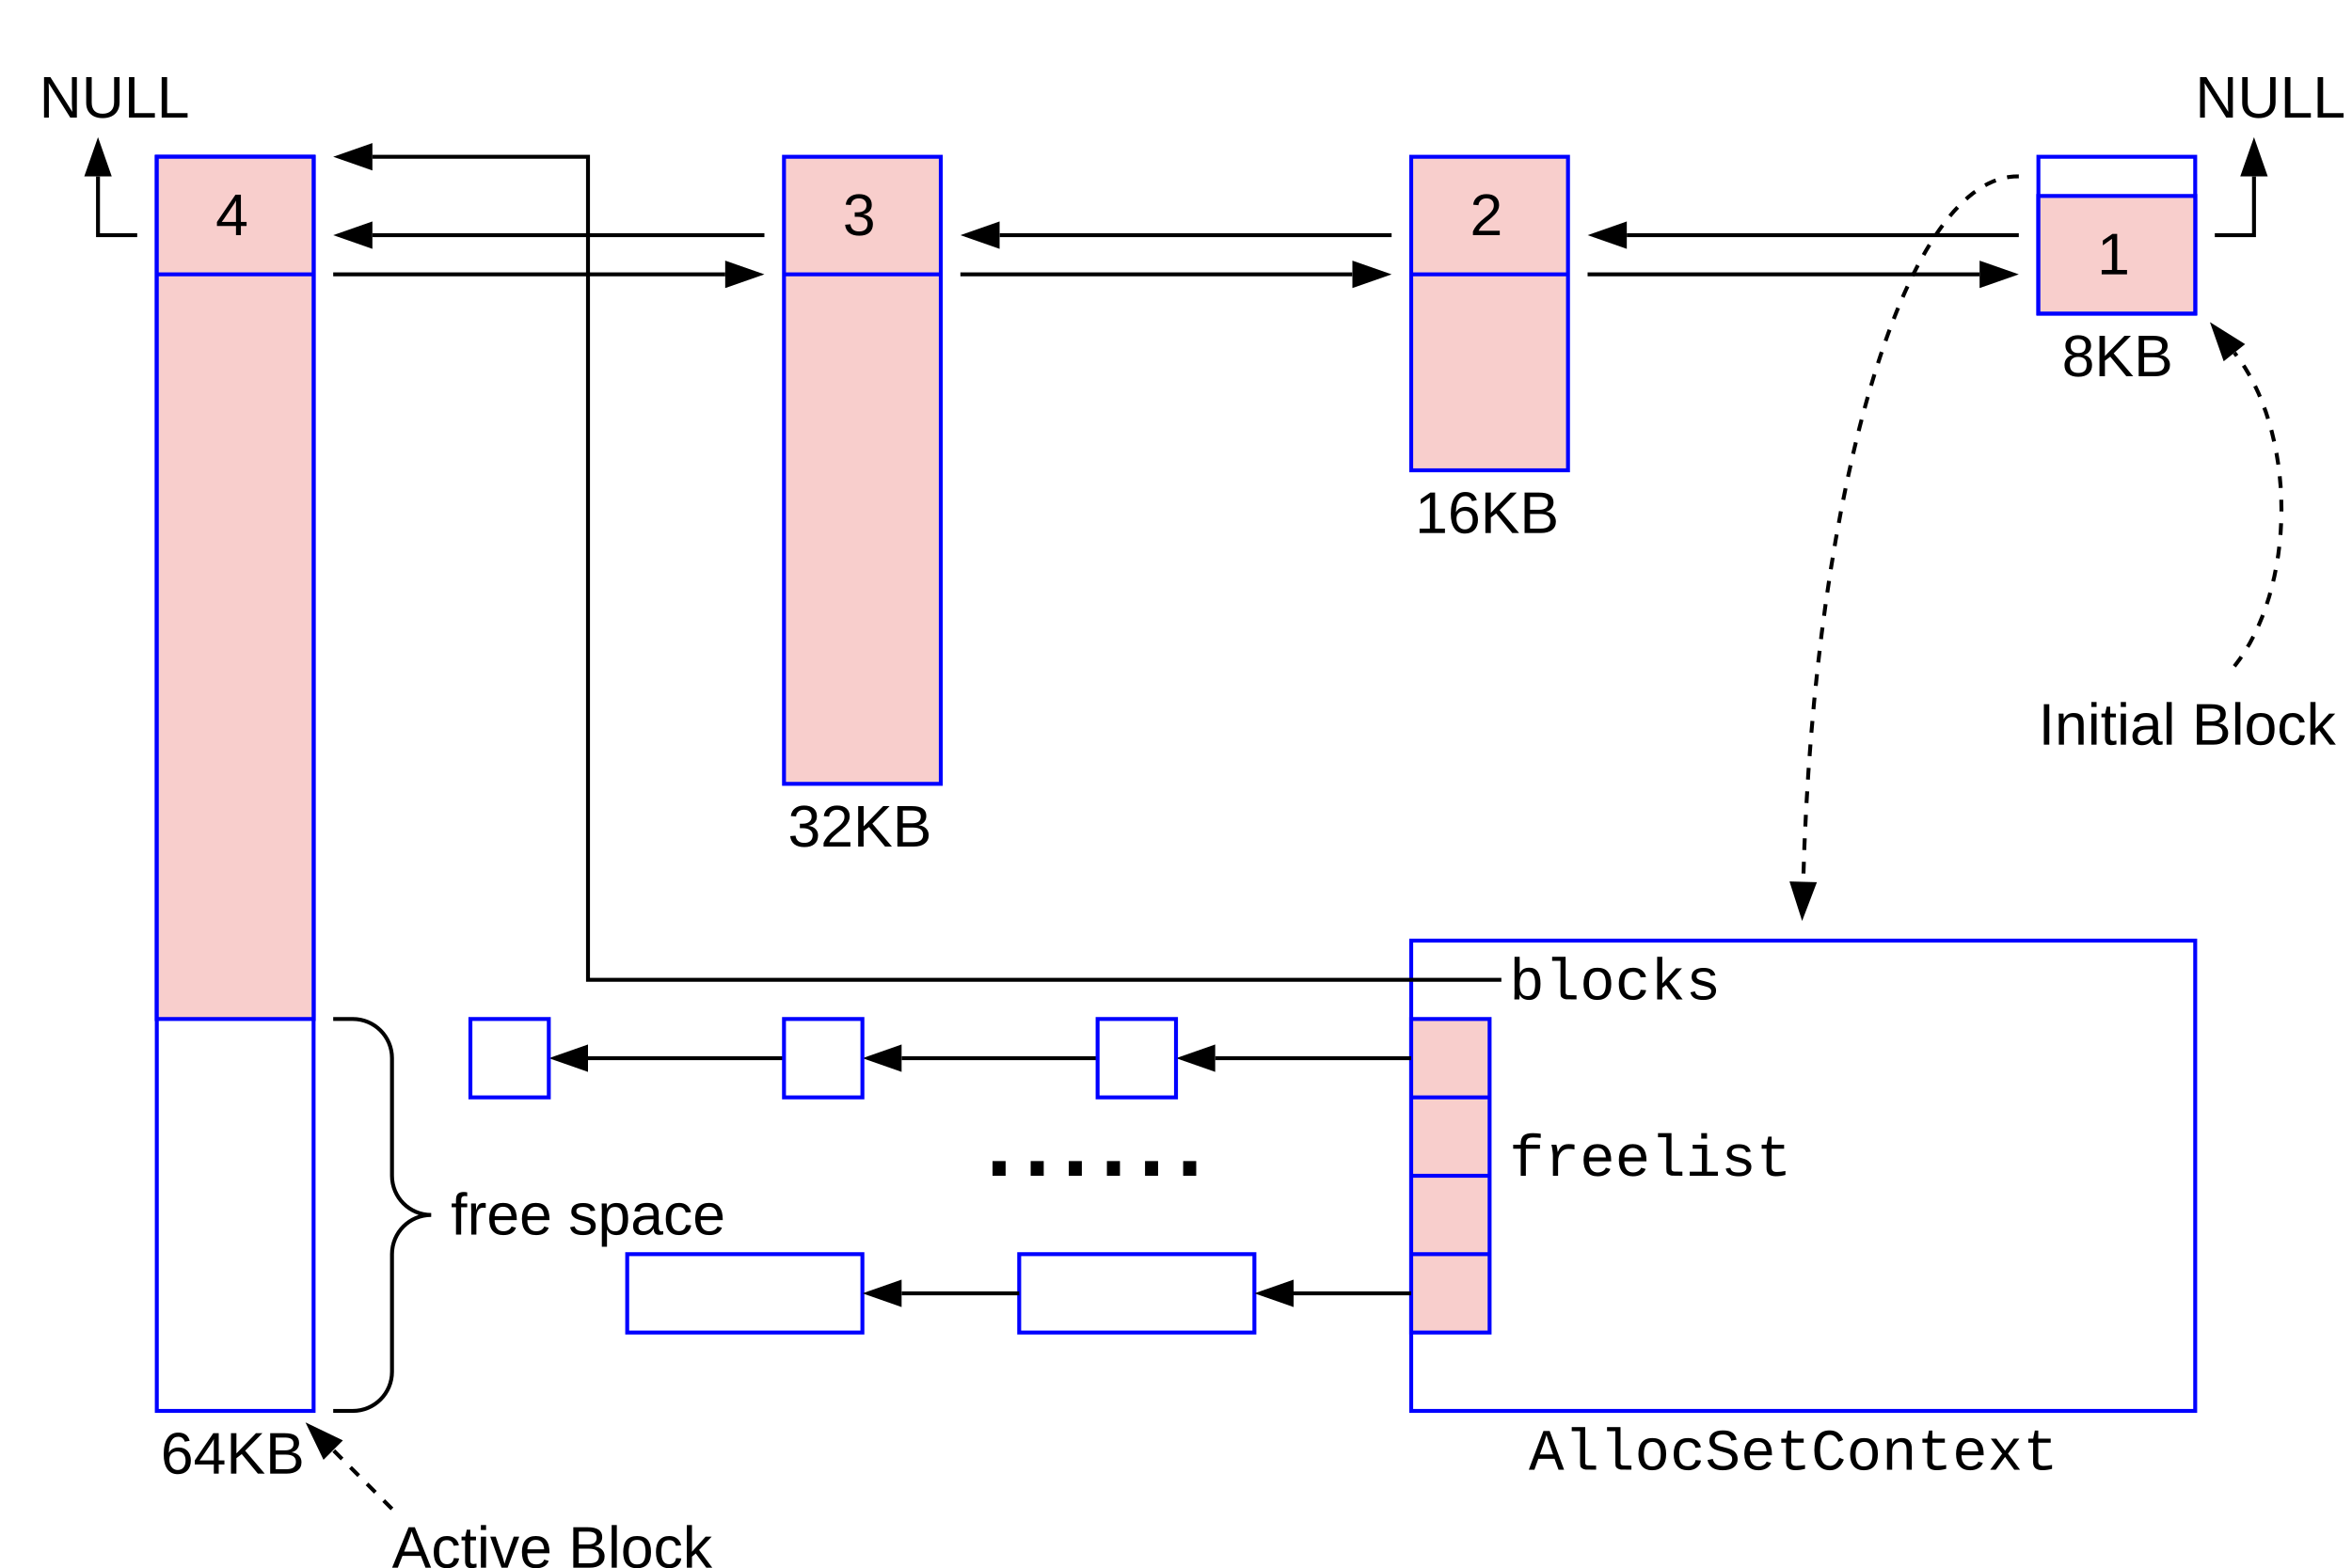
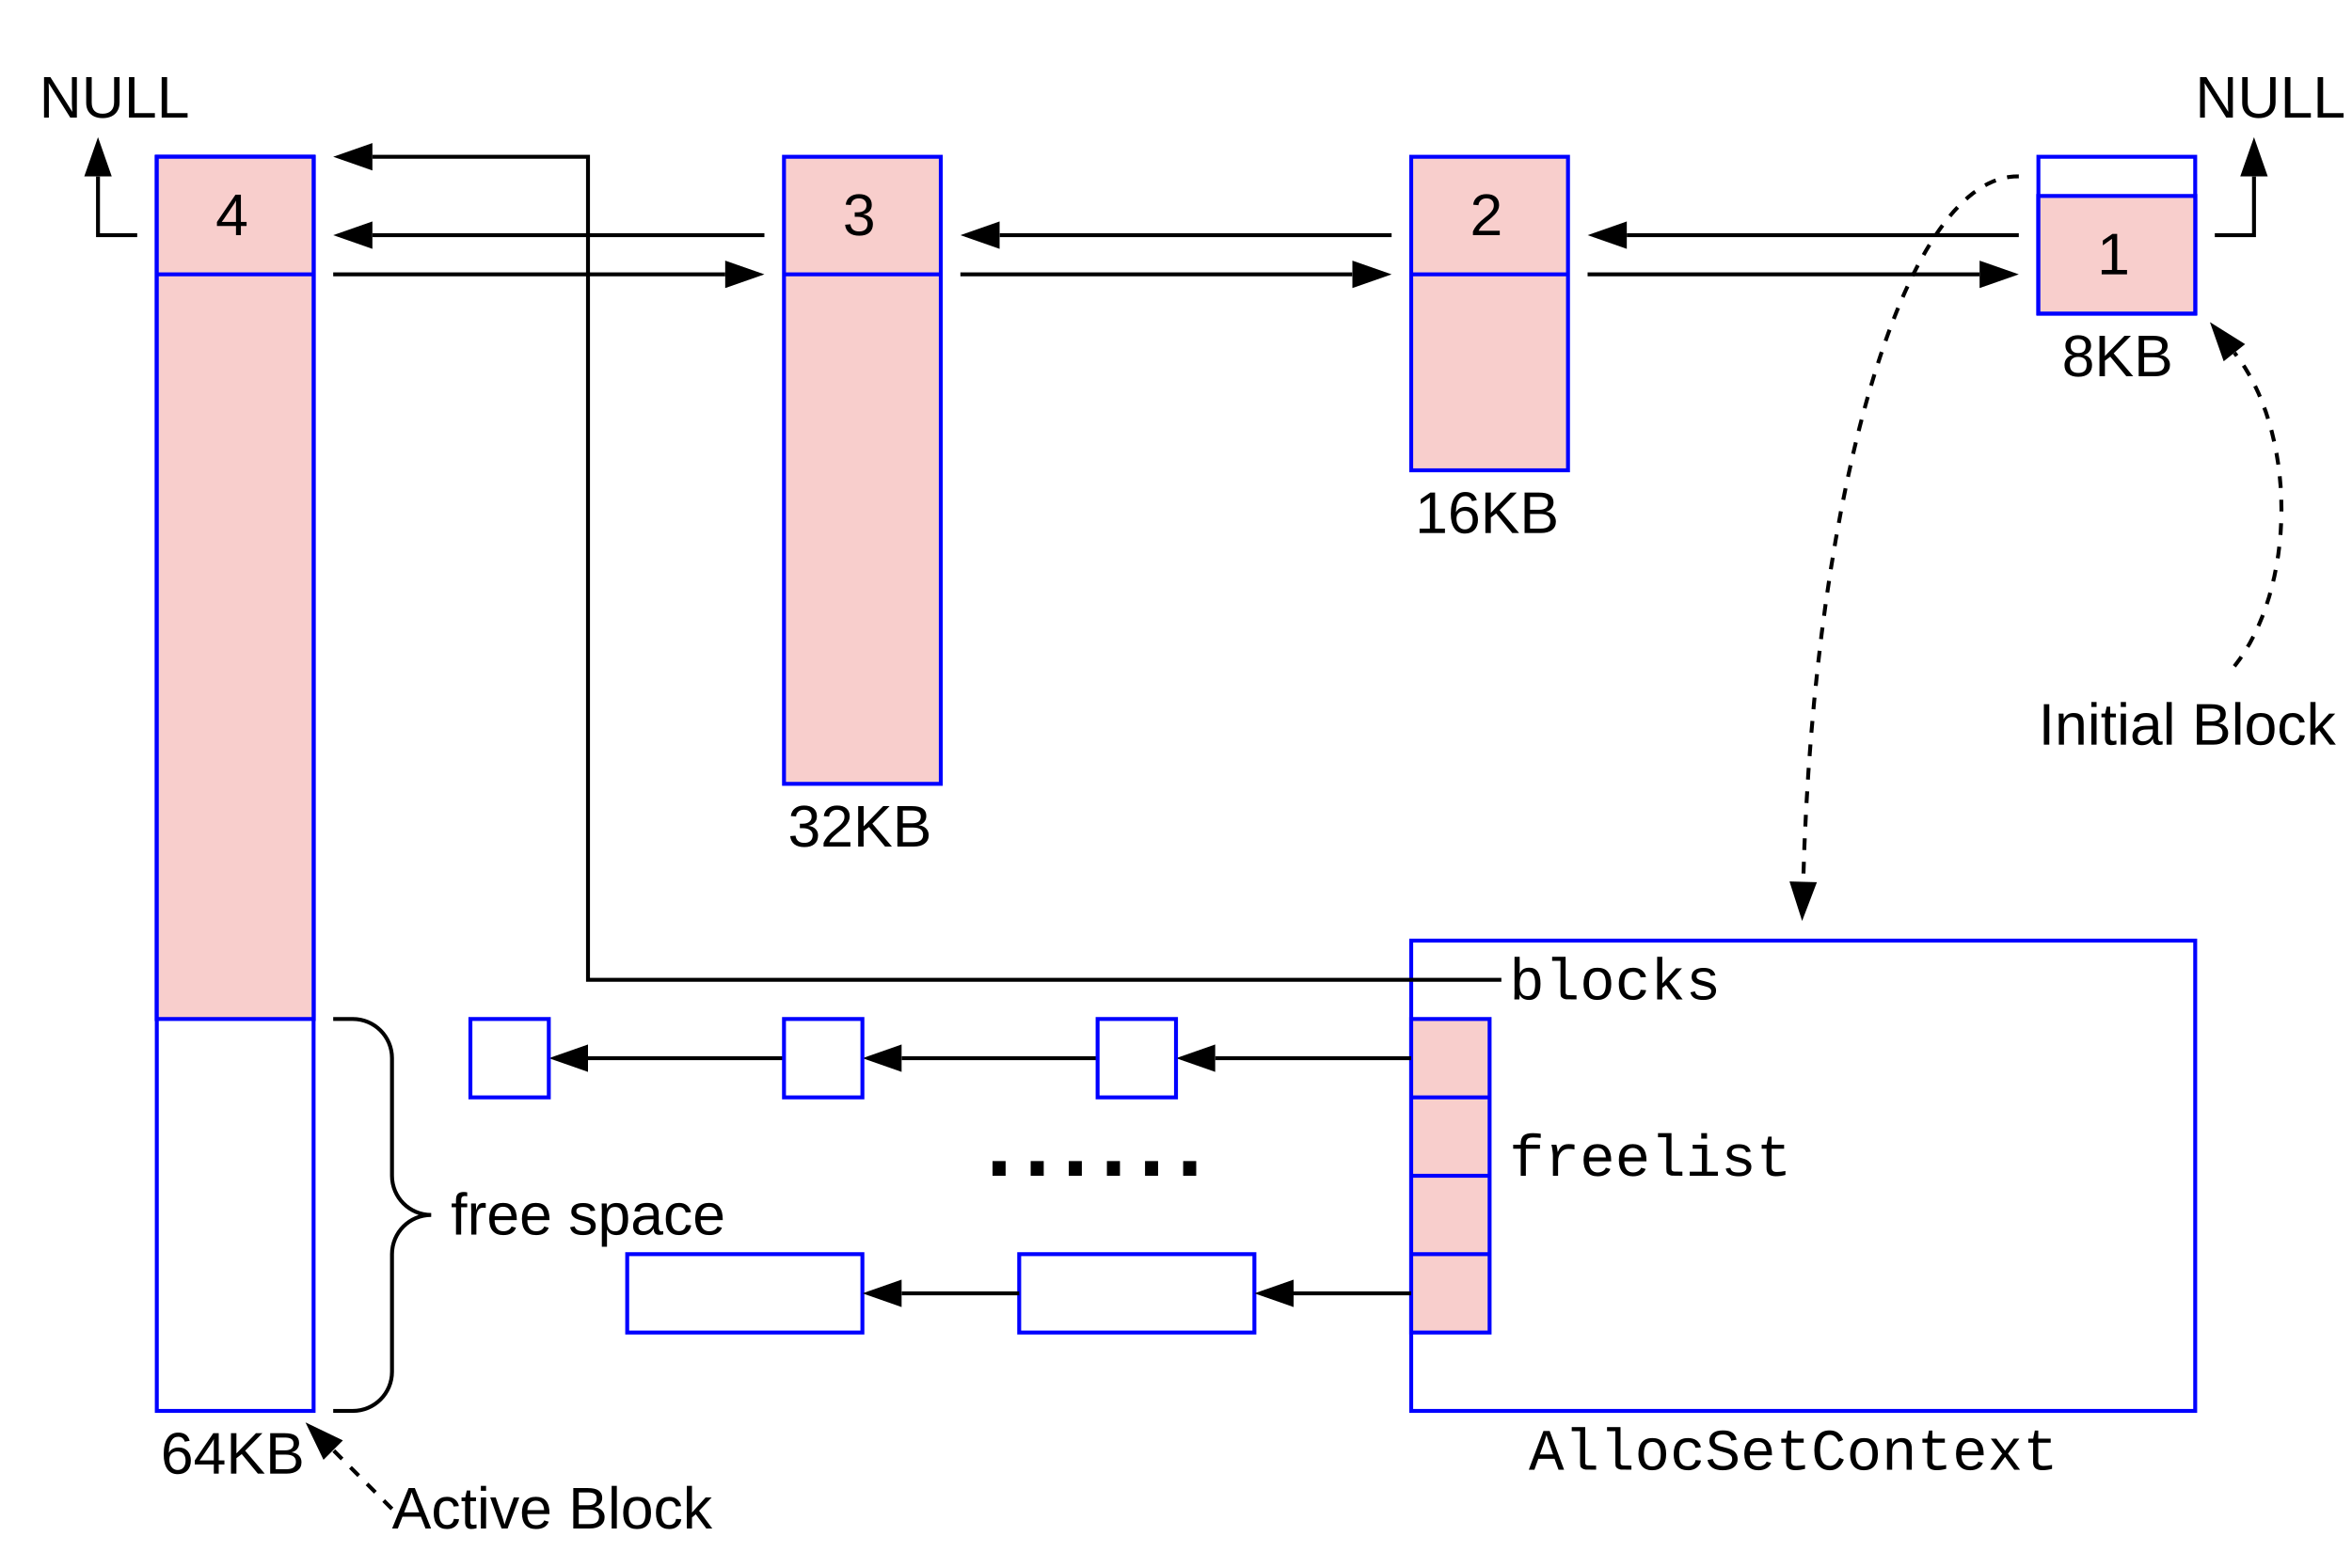
<svg xmlns="http://www.w3.org/2000/svg" version="1.1" width="600" height="400">
  <defs>
    <marker id="arrowhead" markerWidth="10" markerHeight="7" refX="0" refY="3.5" orient="auto">
      <polygon points="0 0, 10 3.5, 0 7" />
    </marker>
  </defs>
  <text x="10" y="30" style="font-size:15px;font-family:'Arial'">NULL</text>
  <path d="M 35 60 h -10 v -15" stroke="#000000" stroke-width="1" fill="none" marker-end="url(#arrowhead)" />
  <rect x="520" y="40" width="40" height="40" style="fill:none;stroke:#0000FF;stroke-width:1" />
  <rect x="520" y="50" width="40" height="30" style="fill:rgb(248,206,204);stroke:#0000FF;stroke-width:1" />
  <path d="M 565 60 h 10 v -15" stroke="#000000" stroke-width="1" fill="none" marker-end="url(#arrowhead)" />
  <text x="560" y="30" style="font-size:15px;font-family:'Arial'">NULL</text>
  <path d="M 515 60 h -100" stroke="#000000" stroke-width="1" fill="none" marker-end="url(#arrowhead)" />
  <path d="M 355 60 h -100" stroke="#000000" stroke-width="1" fill="none" marker-end="url(#arrowhead)" />
  <path d="M 195 60 h -100" stroke="#000000" stroke-width="1" fill="none" marker-end="url(#arrowhead)" />
  <path d="M 85 70 h 100" stroke="#000000" stroke-width="1" fill="none" marker-end="url(#arrowhead)" />
  <path d="M 245 70 h 100" stroke="#000000" stroke-width="1" fill="none" marker-end="url(#arrowhead)" />
  <path d="M 405 70 h 100" stroke="#000000" stroke-width="1" fill="none" marker-end="url(#arrowhead)" />
  <rect x="360" y="40" width="40" height="80" style="fill:rgb(248,206,204);stroke:#0000FF;stroke-width:1" />
  <rect x="200" y="40" width="40" height="160" style="fill:rgb(248,206,204);stroke:#0000FF;stroke-width:1" />
  <rect x="40" y="40" width="40" height="320" style="fill:none;stroke:#0000FF;stroke-width:1" />
  <rect x="40" y="40" width="40" height="220" style="fill:rgb(248,206,204);stroke:#0000FF;stroke-width:1" />
  <text x="41" y="376" style="font-size:15px;font-family:'Arial'">64KB</text>
  <text x="201" y="216" style="font-size:15px;font-family:'Arial'">32KB</text>
  <text x="361" y="136" style="font-size:15px;font-family:'Arial'">16KB</text>
  <text x="526" y="96" style="font-size:15px;font-family:'Arial'">8KB</text>
  <text x="55" y="60" style="font-size:15px;font-family:'Arial'">4</text>
  <path d="M 40 70 h 40" stroke="#0000FF" stroke-width="1" fill="none" />
  <text x="215" y="60" style="font-size:15px;font-family:'Arial'">3</text>
  <path d="M 200 70 h 40" stroke="#0000FF" stroke-width="1" fill="none" />
  <text x="375" y="60" style="font-size:15px;font-family:'Arial'">2</text>
  <path d="M 360 70 h 40" stroke="#0000FF" stroke-width="1" fill="none" />
  <text x="535" y="70" style="font-size:15px;font-family:'Arial'">1</text>
  <rect x="360" y="240" width="200" height="120" style="fill:none;stroke:#0000FF;stroke-width:1" />
  <path d="M 383 250 H 150 V 40 H 95" stroke="#000000" stroke-width="1" fill="none" marker-end="url(#arrowhead)" />
  <rect x="360" y="260" width="20" height="80" style="fill:rgb(248,206,204);stroke:#0000FF;stroke-width:1" />
  <path d="M 360 280 h 20" stroke="#0000FF" stroke-width="1" fill="none" />
  <path d="M 360 300 h 20" stroke="#0000FF" stroke-width="1" fill="none" />
  <path d="M 360 320 h 20" stroke="#0000FF" stroke-width="1" fill="none" />
  <path d="M 360 270 h -50" stroke="#000000" stroke-width="1" fill="none" marker-end="url(#arrowhead)" />
  <path d="M 280 270 h -50" stroke="#000000" stroke-width="1" fill="none" marker-end="url(#arrowhead)" />
  <path d="M 200 270 h -50" stroke="#000000" stroke-width="1" fill="none" marker-end="url(#arrowhead)" />
  <rect x="280" y="260" width="20" height="20" style="fill:none;stroke:#0000FF;stroke-width:1" />
  <rect x="200" y="260" width="20" height="20" style="fill:none;stroke:#0000FF;stroke-width:1" />
  <rect x="120" y="260" width="20" height="20" style="fill:none;stroke:#0000FF;stroke-width:1" />
  <rect x="160" y="320" width="60" height="20" style="fill:none;stroke:#0000FF;stroke-width:1" />
  <rect x="260" y="320" width="60" height="20" style="fill:none;stroke:#0000FF;stroke-width:1" />
  <path d="M 360 330 h -30" stroke="#000000" stroke-width="1" fill="none" marker-end="url(#arrowhead)" />
  <path d="M 260 330 h -30" stroke="#000000" stroke-width="1" fill="none" marker-end="url(#arrowhead)" />
  <path d="M 515 45 A 55 200 0 0 0 460 225" stroke="#000000" stroke-dasharray="3,3" stroke-width="1" fill="none" marker-end="url(#arrowhead)" />
  <text x="385" y="255" style="font-size:15px;font-family:'Courier New'">blocks</text>
  <text x="385" y="300" style="font-size:15px;font-family:'Courier New'">freelist</text>
  <text x="390" y="375" style="font-size:15px;font-family:'Courier New'">AllocSetContext</text>
  <text x="250" y="300" style="font-size:35px;font-family:'Arial'">......</text>
  <text x="115" y="315" style="font-size:15px;font-family:'Arial'">free space</text>
  <path d="M 85 260 h 5 a 10 10 0 0 1 10 10 v 30 a 10 10 0 0 0 10 10 a 10 10 0 0 0 -10 10 v 30 a 10 10 0 0 1 -10 10 h -5" stroke="#000000" stroke-width="1" fill="none" />
-   <text x="100" y="400" style="font-size:15px;font-family:'Arial'">Active Block</text>
+   <text x="100" y="390" style="font-size:15px;font-family:'Arial'">Active Block</text>
  <path d="M 100 385 L 85 370" stroke="#000000" stroke-width="1" stroke-dasharray="3,3" fill="none" marker-end="url(#arrowhead)" />
  <path d="M 570 170 A 30 50 0 0 0 570 90" stroke="#000000" stroke-width="1" stroke-dasharray="3,3" fill="none" marker-end="url(#arrowhead)" />
  <text x="520" y="190" style="font-size:15px;font-family:'Arial'">Initial Block</text>
</svg>
